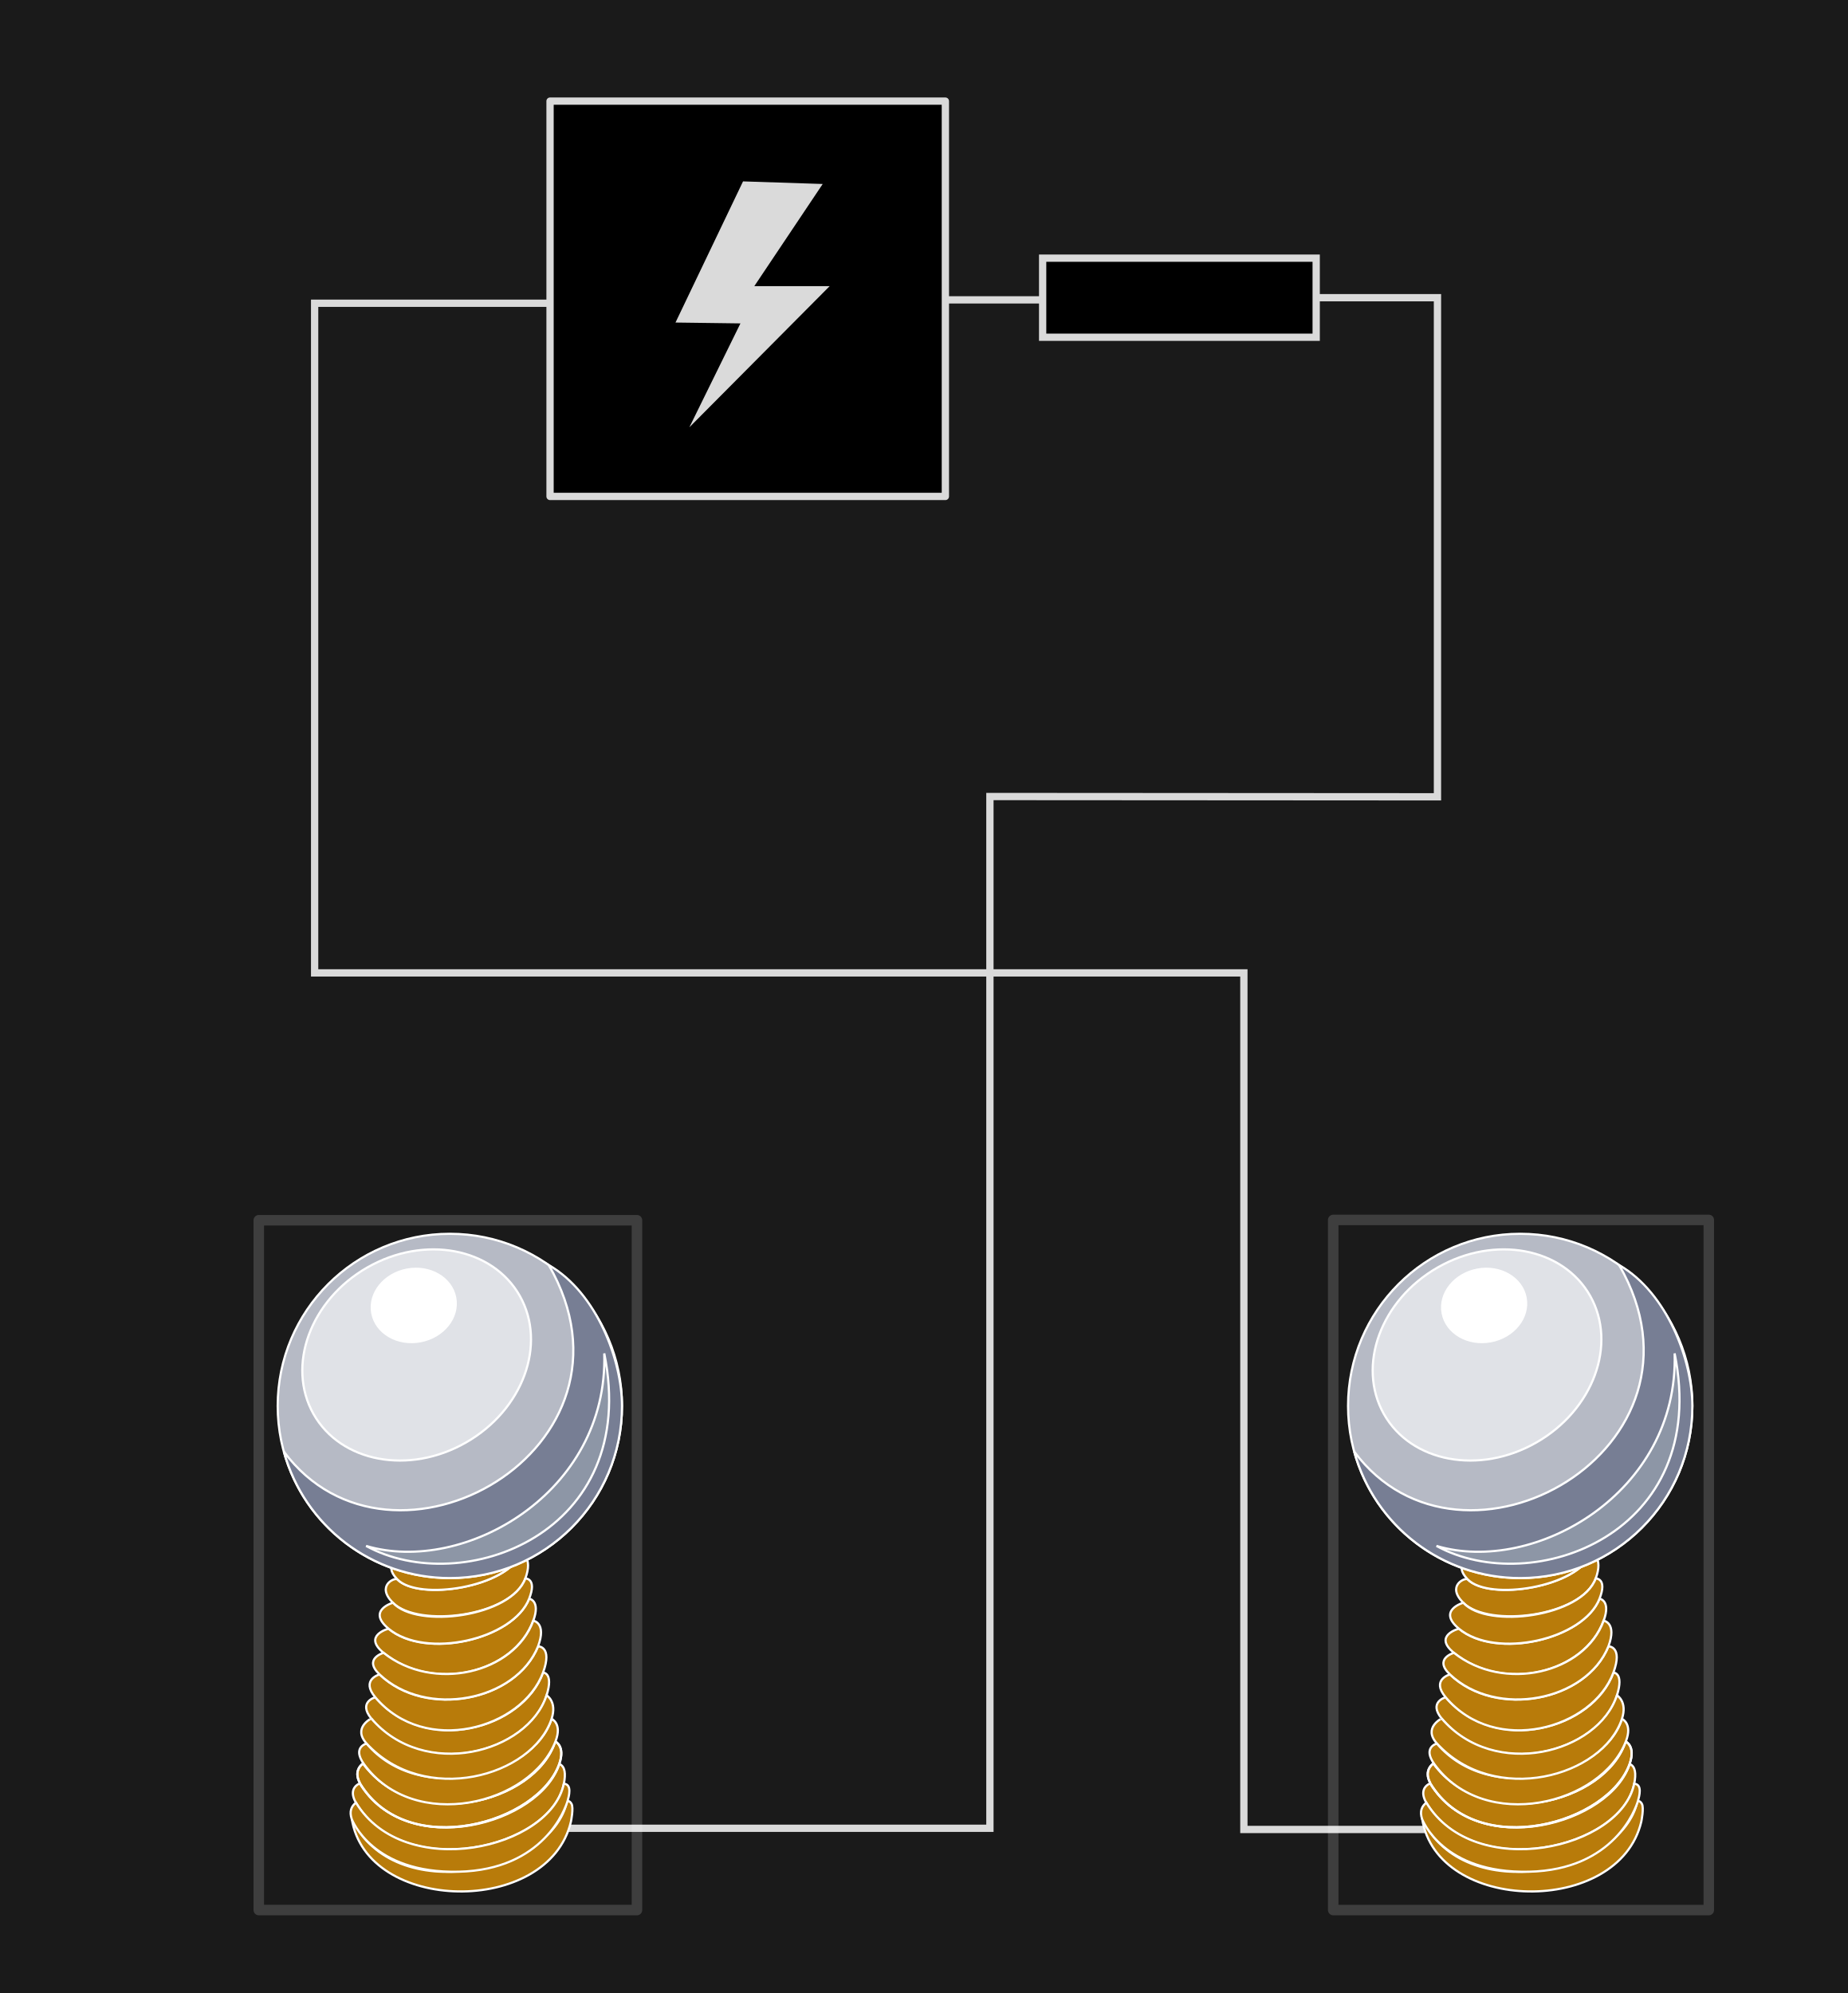
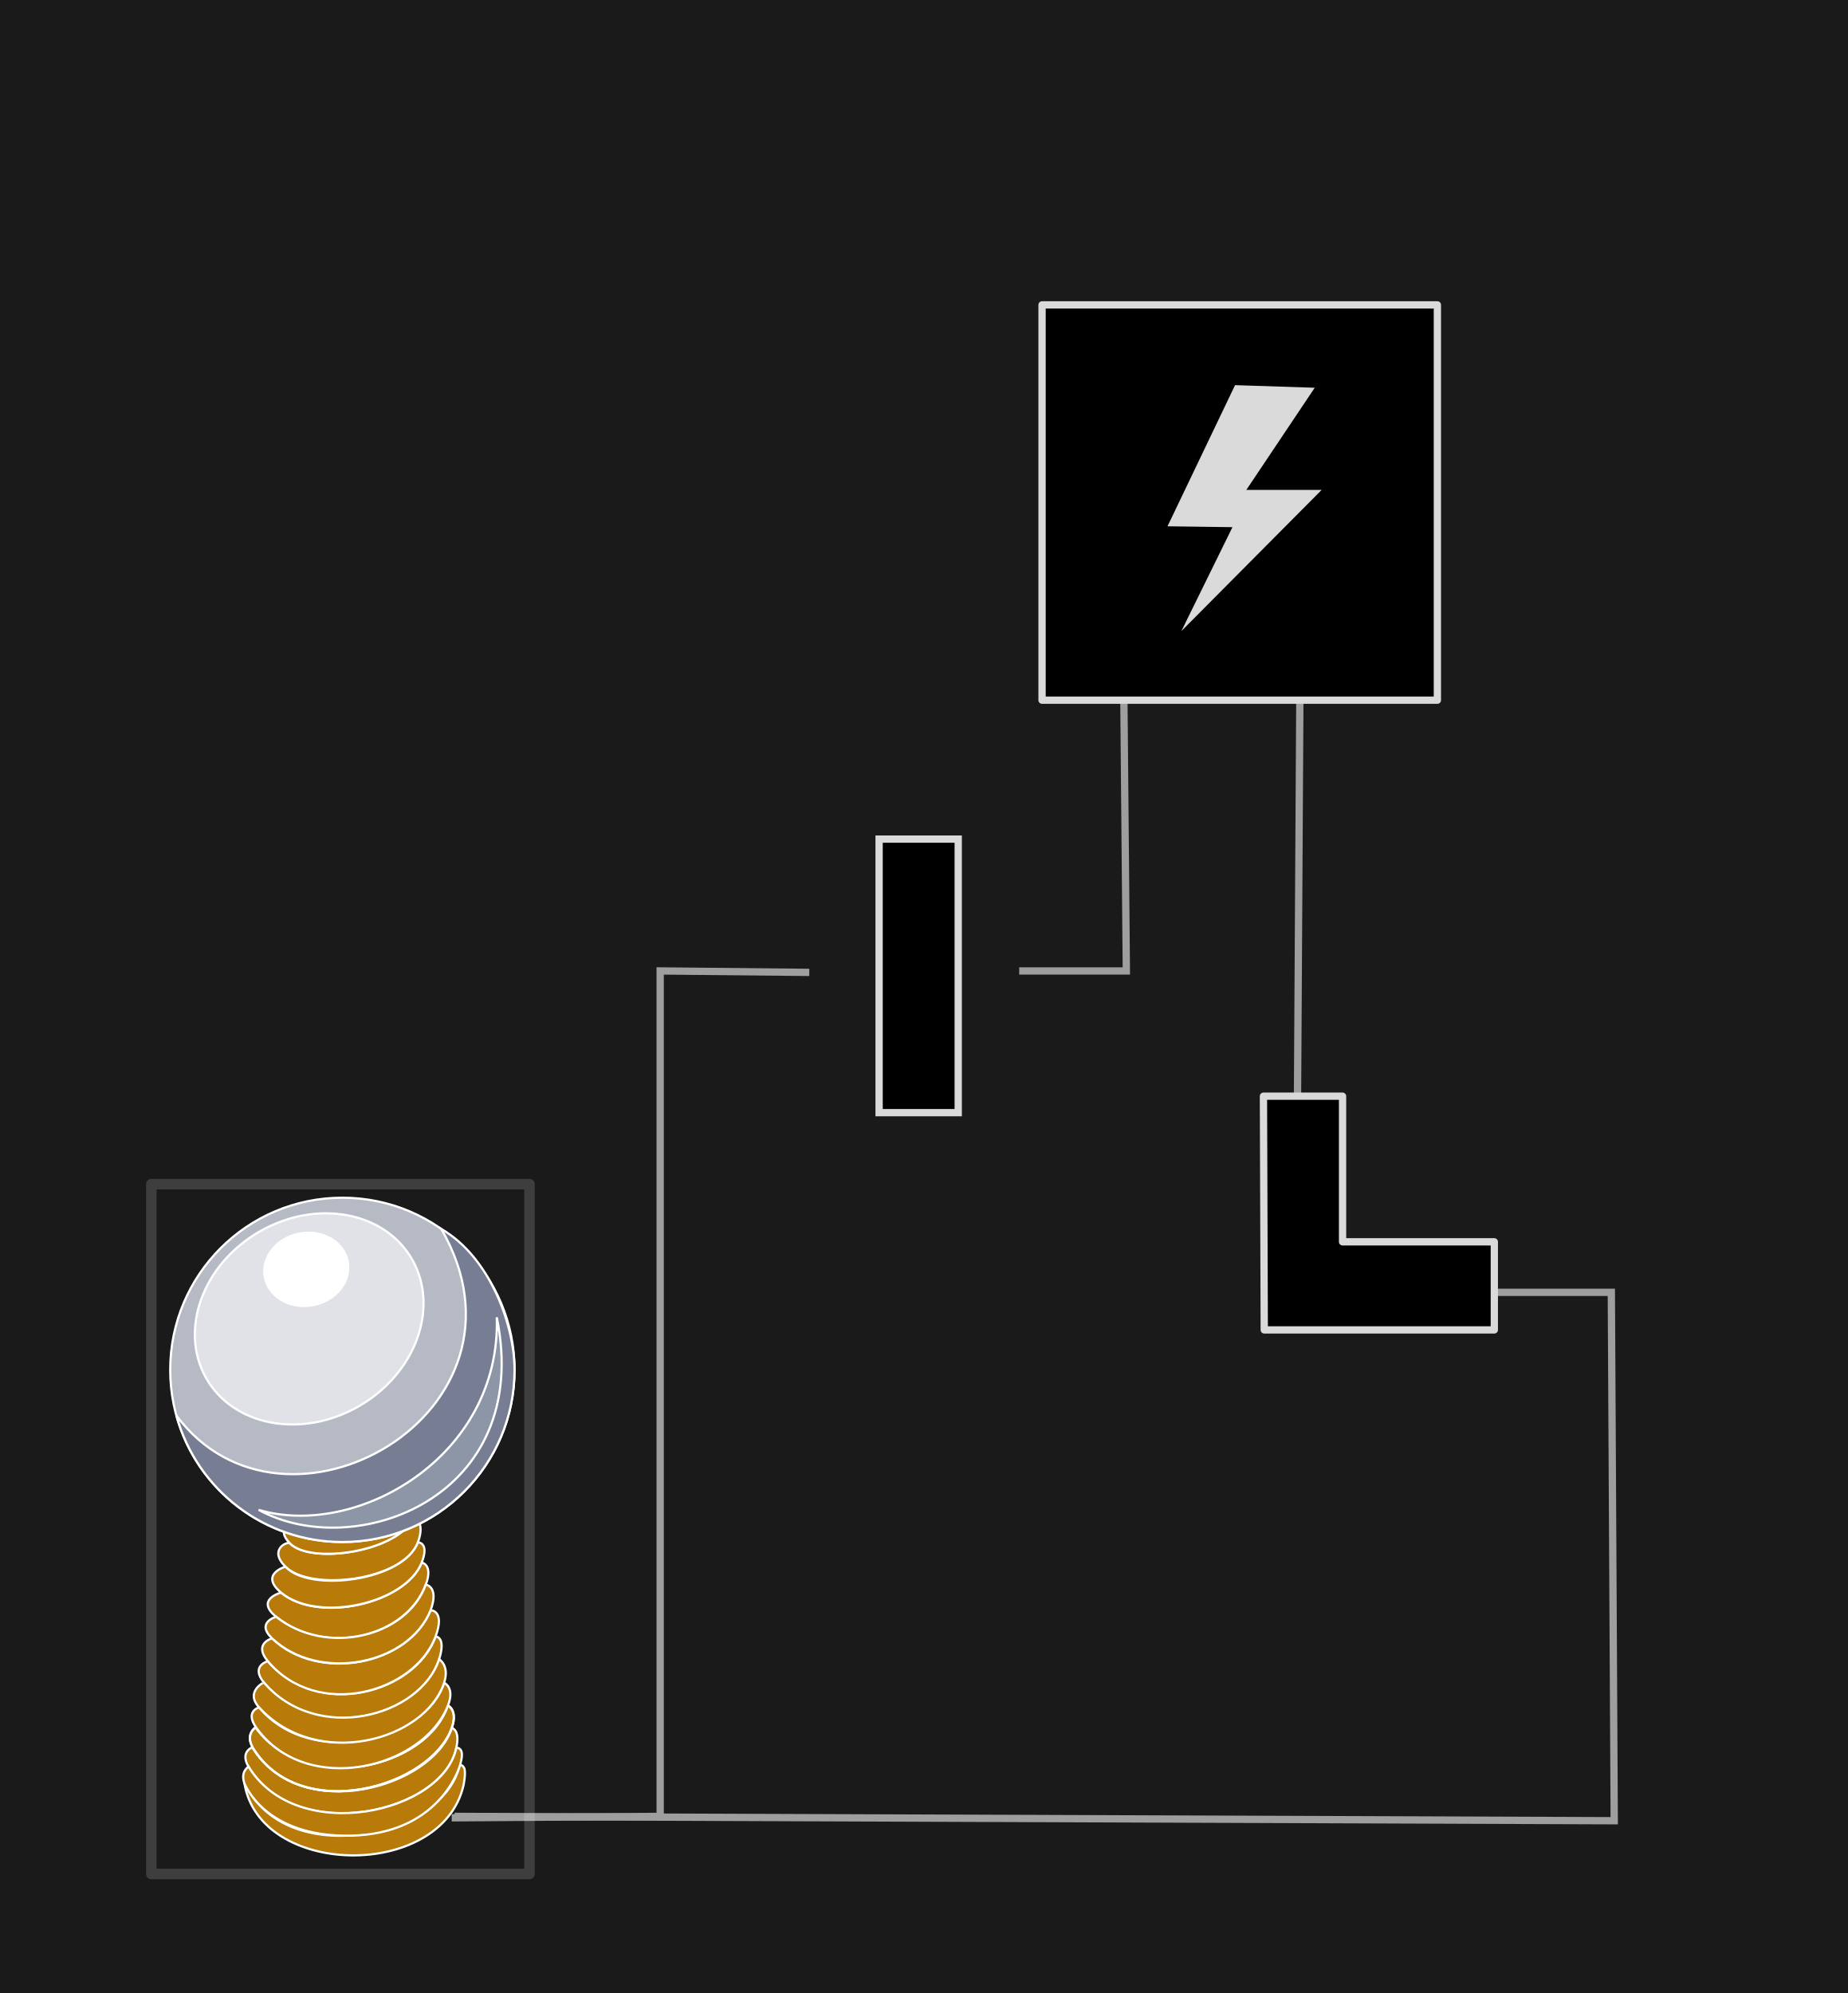
<svg xmlns="http://www.w3.org/2000/svg" width="253.385" height="273.296" viewBox="0 0 253.385 273.296" id="svg2" version="1.1">
  <defs id="defs4">
    <pattern y="0" x="0" height="6" width="6" patternUnits="userSpaceOnUse" id="EMFhbasepattern" />
  </defs>
  <g id="background">
    <rect style="color:#000000;clip-rule:nonzero;display:inline;overflow:visible;visibility:visible;opacity:1;isolation:auto;mix-blend-mode:normal;color-interpolation:sRGB;color-interpolation-filters:linearRGB;solid-color:#000000;solid-opacity:1;fill:#1a1a1a;fill-opacity:1;fill-rule:nonzero;stroke:none;stroke-width:1.459px;stroke-linecap:butt;stroke-linejoin:miter;stroke-miterlimit:4;stroke-dasharray:none;stroke-dashoffset:0;stroke-opacity:1;color-rendering:auto;image-rendering:auto;shape-rendering:auto;text-rendering:auto;enable-background:accumulate" id="rect4145" width="253.764" height="273.719" x="-0.009" y="-0.078" />
  </g>
  <g id="powerlines" powerlines="" transform="translate(0,2)">
-     <path style="fill:none;fill-rule:evenodd;stroke:#dadada;stroke-width:1;stroke-linecap:butt;stroke-linejoin:miter;stroke-miterlimit:4;stroke-dasharray:none;stroke-opacity:1" d="M 126.882,39.12 L 145.191,39.12" id="path3380-1" />
-     <path style="fill:none;fill-rule:evenodd;stroke:#dadada;stroke-width:1;stroke-linecap:butt;stroke-linejoin:miter;stroke-miterlimit:4;stroke-dasharray:none;stroke-opacity:1" d="M 178.203,38.822 L 197.107,38.822 L 197.107,107.264 L 135.738,107.226 L 135.738,248.707 L 76.486,248.707" id="path4166" />
-     <path id="path4169" d="M 80.654,39.583 L 43.143,39.583 L 43.143,131.411 L 170.562,131.411 L 170.562,248.872 L 196.76,248.872" style="fill:none;fill-rule:evenodd;stroke:#dadada;stroke-width:1;stroke-linecap:butt;stroke-linejoin:miter;stroke-miterlimit:4;stroke-dasharray:none;stroke-opacity:1" />
+     <path transform="translate(-85.73159,22.27616)" style="fill:none;fill-rule:evenodd;stroke:#9e9e9e;stroke-width:1px;stroke-linecap:butt;stroke-linejoin:miter;stroke-opacity:1" d="m 239.78,65.194 0.397,43.674 -14.69,10e-6" id="path4434" />
+     <path transform="translate(-85.73159,22.27616)" style="fill:none;fill-rule:evenodd;stroke:#9e9e9e;stroke-width:1px;stroke-linecap:butt;stroke-linejoin:miter;stroke-opacity:1" d="m 196.702,109.066 -20.447,-0.199 0,115.933 -28.586,0.199" id="path4436" />
+     <path transform="translate(-85.73159,22.27616)" style="fill:none;fill-rule:evenodd;stroke:#9e9e9e;stroke-width:1px;stroke-linecap:butt;stroke-linejoin:miter;stroke-opacity:1" d="m 263.999,66.385 -0.397,67.496" id="path4438" />
+     <path transform="translate(-85.73159,22.27616)" style="fill:none;fill-rule:evenodd;stroke:#9e9e9e;stroke-width:1px;stroke-linecap:butt;stroke-linejoin:miter;stroke-opacity:1" d="m 285.836,152.938 20.844,0 0.397,72.458 -159.011,-0.596" id="path4440" />
  </g>
  <g transform="translate(114.5869,48.403)" id="generators">
-     <rect y="-34.536" x="-39.164" height="54.208" width="54.208" id="rect4209" style="opacity:1;fill:#000000;fill-opacity:1;stroke:#dadada;stroke-width:1;stroke-linejoin:round;stroke-miterlimit:4;stroke-dasharray:none;stroke-dashoffset:0;stroke-opacity:1" />
+     <rect style="opacity:1;fill:#000000;fill-opacity:1;stroke:#dadada;stroke-width:1;stroke-linejoin:round;stroke-miterlimit:4;stroke-dasharray:none;stroke-dashoffset:0;stroke-opacity:1" id="rect4188" width="54.208" height="54.208" x="28.301" y="-6.594" />
  </g>
  <g transform="translate(-85.73159,24.27616)" id="switches">
-     <path id="path4148-3" d="M 266.208,11.122 L 266.208,21.97 C 228.7,21.97 266.208,21.97 228.7,21.97 L 228.7,11.122 Z" style="fill:#000000;fill-opacity:1;fill-rule:evenodd;stroke:#dadada;stroke-width:1;stroke-linecap:butt;stroke-linejoin:miter;stroke-miterlimit:4;stroke-dasharray:none;stroke-opacity:1" />
+     <path id="path4148-3" d="m 217.124,128.298 -10.848,0 c 0,-37.509 0,0 0,-37.509 l 10.848,0 z" style="fill:#000000;fill-opacity:1;fill-rule:evenodd;stroke:#dadada;stroke-width:1;stroke-linecap:butt;stroke-linejoin:miter;stroke-miterlimit:4;stroke-dasharray:none;stroke-opacity:1" />
+     <path style="fill:#000000;fill-opacity:1;fill-rule:evenodd;stroke:#dadada;stroke-width:1;stroke-linecap:butt;stroke-linejoin:round;stroke-miterlimit:4;stroke-dasharray:none;stroke-opacity:1" d="m 258.977,126.043 10.848,0 0,19.97 20.81,0 0,12.077 -31.547,0 z" id="path4234" />
  </g>
  <g id="decorations">
-     <path style="fill:#dadada;fill-opacity:1;fill-rule:evenodd;stroke:none;stroke-width:1;stroke-linecap:butt;stroke-linejoin:miter;stroke-miterlimit:4;stroke-dasharray:none;stroke-opacity:1" d="M 101.886,24.873 L 112.811,25.229 L 103.43,39.241 L 113.761,39.241 L 94.524,58.597 L 101.53,44.347 L 92.624,44.229 Z" id="path4159" />
-     <g id="g4222" transform="matrix(0.4539065,0,0,0.4539065,85.38591,106.6635)" style="stroke:#ffffff;stroke-width:0.661;stroke-miterlimit:4;stroke-dasharray:none;stroke-opacity:1">
-       <path style="fill:#b87b0a;fill-opacity:1;fill-rule:evenodd;stroke:#ffffff;stroke-width:0.661;stroke-linecap:butt;stroke-linejoin:miter;stroke-miterlimit:4;stroke-dasharray:none;stroke-opacity:1" d="M 241.495,314.36 C 254.132,341.538 302.032,330.68 306.498,309.238 C 306.498,309.238 307.175,308.73 307.874,309.936 C 308.593,311.164 307.704,315.355 307.704,315.355 C 300.931,344.078 245.813,343.147 241.495,314.36 Z" id="path4160" />
-       <path style="fill:#b87b0a;fill-opacity:1;fill-rule:evenodd;stroke:#ffffff;stroke-width:0.661;stroke-linecap:butt;stroke-linejoin:miter;stroke-miterlimit:4;stroke-dasharray:none;stroke-opacity:1" d="M 305.566,303.904 C 306.18,300.877 305.969,298.634 304.169,297.893 C 298.56,315.948 258.407,327.356 243.929,303.777 C 241.771,304.73 241.114,306.825 242.765,309.619 C 257.116,333.791 301.566,323.546 305.566,303.904 Z" id="path4162" />
-       <path style="fill:#b87b0a;fill-opacity:1;fill-rule:evenodd;stroke:#ffffff;stroke-width:0.661;stroke-miterlimit:4;stroke-dasharray:none;stroke-opacity:1" d="M 243.993,303.819 C 258.407,327.356 297.989,315.757 304.212,297.829 C 306.074,292.432 302.963,291.119 302.963,291.119 C 296.846,310 260.355,318.742 244.903,297.766 C 244.903,297.766 241.771,299.734 243.972,303.714 Z" id="path4164" />
-       <path style="fill:none;stroke:#ffffff;stroke-width:0.661;stroke-linecap:butt;stroke-linejoin:miter;stroke-miterlimit:4;stroke-dasharray:none;stroke-opacity:1" d="M 243.993,303.819 C 258.407,327.356 297.989,315.757 304.212,297.829 C 306.074,292.432 302.963,291.119 302.963,291.119 C 296.846,310 260.355,318.742 244.903,297.766 C 244.903,297.766 241.771,299.734 243.972,303.714" id="path4166-9" />
-       <path style="fill:#b87b0a;fill-opacity:1;fill-rule:evenodd;stroke:#ffffff;stroke-width:0.661;stroke-linecap:butt;stroke-linejoin:miter;stroke-miterlimit:4;stroke-dasharray:none;stroke-opacity:1" d="M 253.92,249.21 C 261.604,256.872 289.691,253.422 293.946,241.865 C 296.338,235.346 292.655,234.16 292.655,234.16 C 288.612,244.532 261.752,248.765 255.254,242.14 C 254.534,241.505 248.713,244.003 253.92,249.21 Z" id="path4168" />
-       <path style="fill:#b87b0a;fill-opacity:1;fill-rule:evenodd;stroke:#ffffff;stroke-width:0.661;stroke-linecap:butt;stroke-linejoin:miter;stroke-miterlimit:4;stroke-dasharray:none;stroke-opacity:1" d="M 245.983,291.733 C 261.709,310.529 296.401,301.745 301.862,284.283 C 301.862,284.283 305.143,285.658 303.069,291.035 C 295.66,310.211 260.376,318.911 245.199,297.977 C 241.495,292.855 245.983,291.733 245.983,291.733 Z" id="path4170" />
-       <path style="fill:#b87b0a;fill-opacity:1;fill-rule:evenodd;stroke:#ffffff;stroke-width:0.661;stroke-linecap:butt;stroke-linejoin:miter;stroke-miterlimit:4;stroke-dasharray:none;stroke-opacity:1" d="M 247.358,284.134 C 262.831,303.1 294.877,294.697 300.359,277.171 C 302.54,270.249 299.28,270.313 299.28,270.313 C 293.142,287.331 263.911,295.48 248.607,277.763 C 248.607,277.763 243.337,279.181 247.358,284.134 Z" id="path4172" />
-       <path style="fill:#b87b0a;fill-opacity:1;fill-rule:evenodd;stroke:#ffffff;stroke-width:0.661;stroke-linecap:butt;stroke-linejoin:miter;stroke-miterlimit:4;stroke-dasharray:none;stroke-opacity:1" d="M 251.105,264.344 C 266.091,276.514 290.475,270.482 296.338,254.628 C 298.603,248.469 295.089,247.982 295.089,247.982 C 290.242,260.301 263.784,266.461 252.608,257.041 C 252.608,257.041 244.67,259.116 251.105,264.344 Z" id="path4174" />
-       <path style="fill:#b87b0a;fill-opacity:1;fill-rule:evenodd;stroke:#ffffff;stroke-width:0.661;stroke-linecap:butt;stroke-linejoin:miter;stroke-miterlimit:4;stroke-dasharray:none;stroke-opacity:1" d="M 292.655,234.16 C 288.612,244.532 261.731,248.786 255.254,242.14 C 250.597,237.378 256.418,235.832 256.418,235.832 C 263.149,245.146 287.321,240.849 292.655,234.16 Z" id="path4176" />
-       <path style="fill:#b87b0a;fill-opacity:1;fill-rule:evenodd;stroke:#ffffff;stroke-width:0.661;stroke-linecap:butt;stroke-linejoin:miter;stroke-miterlimit:4;stroke-dasharray:none;stroke-opacity:1" d="M 242.765,309.598 C 257.413,333.622 301.524,323.631 305.566,303.883 C 308.149,304.052 307.069,307.756 306.709,309.048 C 306.032,311.418 299.555,329.896 273.774,330.468 C 247.676,331.039 241.644,314.847 241.495,314.572 C 240.712,312.243 241.368,310.698 242.765,309.598 Z" id="path4178" />
-       <path style="fill:#b87b0a;fill-opacity:1;fill-rule:evenodd;stroke:#ffffff;stroke-width:0.661;stroke-linecap:butt;stroke-linejoin:miter;stroke-miterlimit:4;stroke-dasharray:none;stroke-opacity:1" d="M 301.862,284.283 C 303.598,279.054 300.359,277.171 300.359,277.171 C 294.623,294.612 263.445,302.909 247.38,284.156 C 247.401,284.198 241.644,286.992 245.983,291.733 C 263.403,310.804 296.084,301.766 301.862,284.283 Z" id="path4180" />
-       <path style="fill:#b87b0a;fill-opacity:1;fill-rule:evenodd;stroke:#ffffff;stroke-width:0.661;stroke-linecap:butt;stroke-linejoin:miter;stroke-miterlimit:4;stroke-dasharray:none;stroke-opacity:1" d="M 248.607,277.763 C 263.699,295.67 292.972,287.267 299.28,270.313 C 302.243,262.312 297.777,262.375 297.777,262.375 C 291.088,278.927 263.911,284.346 249.898,270.863 C 249.898,270.863 244.099,272.429 248.607,277.763 Z" id="path4182" />
-       <path style="fill:#b87b0a;fill-opacity:1;fill-rule:evenodd;stroke:#ffffff;stroke-width:0.661;stroke-linecap:butt;stroke-linejoin:miter;stroke-miterlimit:4;stroke-dasharray:none;stroke-opacity:1" d="M 251.105,264.344 C 266.218,276.345 290.58,270.525 296.338,254.628 C 296.338,254.628 300.444,255.221 297.777,262.375 C 291.088,278.927 264.017,284.24 249.898,270.863 C 244.861,266.101 251.105,264.344 251.105,264.344 Z" id="path4184" />
-       <path style="fill:#b87b0a;fill-opacity:1;fill-rule:evenodd;stroke:#ffffff;stroke-width:0.661;stroke-linecap:butt;stroke-linejoin:miter;stroke-miterlimit:4;stroke-dasharray:none;stroke-opacity:1" d="M 252.608,257.041 C 263.868,266.376 290.221,260.301 295.089,247.982 C 297.523,241.823 293.946,241.865 293.946,241.865 C 289.713,253.422 261.265,257.211 253.92,249.21 C 253.92,249.21 245.94,251.496 252.608,257.041 Z" id="path4186" />
-       <path style="fill:#b6bac5;fill-opacity:1;fill-rule:nonzero;stroke:#ffffff;stroke-width:0.661;stroke-linecap:butt;stroke-linejoin:miter;stroke-miterlimit:4;stroke-dasharray:none;stroke-opacity:1" d="M 323.134,189.753 C 323.134,218.476 299.851,241.759 271.129,241.759 C 242.406,241.759 219.122,218.476 219.122,189.753 C 219.122,161.03 242.406,137.747 271.129,137.747 C 299.851,137.747 323.134,161.03 323.134,189.753 Z" id="path4188" />
-       <path style="fill:#e0e2e7;fill-opacity:1;fill-rule:nonzero;stroke:#ffffff;stroke-width:0.661;stroke-linecap:butt;stroke-linejoin:miter;stroke-miterlimit:4;stroke-dasharray:none;stroke-opacity:1" d="M 275.997,200.802 C 258.788,210.644 238.172,206.792 229.938,192.187 C 221.726,177.582 229.007,157.749 246.215,147.907 C 263.424,138.064 284.04,141.917 292.274,156.522 C 300.486,171.126 293.205,190.96 275.997,200.802 Z" id="path4190" />
-       <path style="fill:#ffffff;fill-opacity:1;fill-rule:nonzero;stroke:#ffffff;stroke-width:0.661;stroke-linecap:butt;stroke-linejoin:miter;stroke-miterlimit:4;stroke-dasharray:none;stroke-opacity:1" d="M 262.239,170.216 C 255.338,171.507 248.819,167.719 247.697,161.729 C 246.575,155.76 251.295,149.854 258.217,148.563 C 265.117,147.272 271.637,151.082 272.758,157.051 C 273.88,163.041 269.16,168.925 262.239,170.216 Z" id="path4192" />
-       <path style="fill:#777e94;fill-opacity:1;fill-rule:evenodd;stroke:#ffffff;stroke-width:0.661;stroke-linecap:butt;stroke-linejoin:miter;stroke-miterlimit:4;stroke-dasharray:none;stroke-opacity:1" d="M 301.037,147.208 C 332.871,202.58 253.603,247.453 220.985,203.553 C 227.187,226.117 247.718,241.759 271.129,241.759 C 299.851,241.759 323.134,218.476 323.134,189.753 C 323.134,176.249 315.663,155.654 301.037,147.208 Z" id="path4194" />
-       <path style="fill:#8d96a6;fill-opacity:1;fill-rule:evenodd;stroke:#ffffff;stroke-width:0.661;stroke-linecap:butt;stroke-linejoin:miter;stroke-miterlimit:4;stroke-dasharray:none;stroke-opacity:1" d="M 317.779,173.878 C 319.049,216.084 275.341,240.849 245.834,232.044 C 274.769,247.982 328.849,228.488 317.779,173.878 Z" id="path4196" />
-     </g>
-     <g transform="matrix(0.4539065,0,0,0.4539065,-61.38435,106.6635)" id="g4243" style="stroke:#ffffff;stroke-width:0.661;stroke-miterlimit:4;stroke-dasharray:none;stroke-opacity:1">
+     <g transform="matrix(0.4539065,0,0,0.4539065,-76.12016,101.7164)" id="g4243" style="stroke:#ffffff;stroke-width:0.661;stroke-miterlimit:4;stroke-dasharray:none;stroke-opacity:1">
      <path id="path4245" d="M 241.495,314.36 C 254.132,341.538 302.032,330.68 306.498,309.238 C 306.498,309.238 307.175,308.73 307.874,309.936 C 308.593,311.164 307.704,315.355 307.704,315.355 C 300.931,344.078 245.813,343.147 241.495,314.36 Z" style="fill:#b87b0a;fill-opacity:1;fill-rule:evenodd;stroke:#ffffff;stroke-width:0.661;stroke-linecap:butt;stroke-linejoin:miter;stroke-miterlimit:4;stroke-dasharray:none;stroke-opacity:1" />
      <path id="path4247" d="M 305.566,303.904 C 306.18,300.877 305.969,298.634 304.169,297.893 C 298.56,315.948 258.407,327.356 243.929,303.777 C 241.771,304.73 241.114,306.825 242.765,309.619 C 257.116,333.791 301.566,323.546 305.566,303.904 Z" style="fill:#b87b0a;fill-opacity:1;fill-rule:evenodd;stroke:#ffffff;stroke-width:0.661;stroke-linecap:butt;stroke-linejoin:miter;stroke-miterlimit:4;stroke-dasharray:none;stroke-opacity:1" />
      <path id="path4249" d="M 243.993,303.819 C 258.407,327.356 297.989,315.757 304.212,297.829 C 306.074,292.432 302.963,291.119 302.963,291.119 C 296.846,310 260.355,318.742 244.903,297.766 C 244.903,297.766 241.771,299.734 243.972,303.714 Z" style="fill:#b87b0a;fill-opacity:1;fill-rule:evenodd;stroke:#ffffff;stroke-width:0.661;stroke-miterlimit:4;stroke-dasharray:none;stroke-opacity:1" />
      <path id="path4251" d="M 243.993,303.819 C 258.407,327.356 297.989,315.757 304.212,297.829 C 306.074,292.432 302.963,291.119 302.963,291.119 C 296.846,310 260.355,318.742 244.903,297.766 C 244.903,297.766 241.771,299.734 243.972,303.714" style="fill:none;stroke:#ffffff;stroke-width:0.661;stroke-linecap:butt;stroke-linejoin:miter;stroke-miterlimit:4;stroke-dasharray:none;stroke-opacity:1" />
      <path id="path4253" d="M 253.92,249.21 C 261.604,256.872 289.691,253.422 293.946,241.865 C 296.338,235.346 292.655,234.16 292.655,234.16 C 288.612,244.532 261.752,248.765 255.254,242.14 C 254.534,241.505 248.713,244.003 253.92,249.21 Z" style="fill:#b87b0a;fill-opacity:1;fill-rule:evenodd;stroke:#ffffff;stroke-width:0.661;stroke-linecap:butt;stroke-linejoin:miter;stroke-miterlimit:4;stroke-dasharray:none;stroke-opacity:1" />
      <path id="path4255" d="M 245.983,291.733 C 261.709,310.529 296.401,301.745 301.862,284.283 C 301.862,284.283 305.143,285.658 303.069,291.035 C 295.66,310.211 260.376,318.911 245.199,297.977 C 241.495,292.855 245.983,291.733 245.983,291.733 Z" style="fill:#b87b0a;fill-opacity:1;fill-rule:evenodd;stroke:#ffffff;stroke-width:0.661;stroke-linecap:butt;stroke-linejoin:miter;stroke-miterlimit:4;stroke-dasharray:none;stroke-opacity:1" />
      <path id="path4257" d="M 247.358,284.134 C 262.831,303.1 294.877,294.697 300.359,277.171 C 302.54,270.249 299.28,270.313 299.28,270.313 C 293.142,287.331 263.911,295.48 248.607,277.763 C 248.607,277.763 243.337,279.181 247.358,284.134 Z" style="fill:#b87b0a;fill-opacity:1;fill-rule:evenodd;stroke:#ffffff;stroke-width:0.661;stroke-linecap:butt;stroke-linejoin:miter;stroke-miterlimit:4;stroke-dasharray:none;stroke-opacity:1" />
      <path id="path4259" d="M 251.105,264.344 C 266.091,276.514 290.475,270.482 296.338,254.628 C 298.603,248.469 295.089,247.982 295.089,247.982 C 290.242,260.301 263.784,266.461 252.608,257.041 C 252.608,257.041 244.67,259.116 251.105,264.344 Z" style="fill:#b87b0a;fill-opacity:1;fill-rule:evenodd;stroke:#ffffff;stroke-width:0.661;stroke-linecap:butt;stroke-linejoin:miter;stroke-miterlimit:4;stroke-dasharray:none;stroke-opacity:1" />
      <path id="path4261" d="M 292.655,234.16 C 288.612,244.532 261.731,248.786 255.254,242.14 C 250.597,237.378 256.418,235.832 256.418,235.832 C 263.149,245.146 287.321,240.849 292.655,234.16 Z" style="fill:#b87b0a;fill-opacity:1;fill-rule:evenodd;stroke:#ffffff;stroke-width:0.661;stroke-linecap:butt;stroke-linejoin:miter;stroke-miterlimit:4;stroke-dasharray:none;stroke-opacity:1" />
      <path id="path4263" d="M 242.765,309.598 C 257.413,333.622 301.524,323.631 305.566,303.883 C 308.149,304.052 307.069,307.756 306.709,309.048 C 306.032,311.418 299.555,329.896 273.774,330.468 C 247.676,331.039 241.644,314.847 241.495,314.572 C 240.712,312.243 241.368,310.698 242.765,309.598 Z" style="fill:#b87b0a;fill-opacity:1;fill-rule:evenodd;stroke:#ffffff;stroke-width:0.661;stroke-linecap:butt;stroke-linejoin:miter;stroke-miterlimit:4;stroke-dasharray:none;stroke-opacity:1" />
      <path id="path4265" d="M 301.862,284.283 C 303.598,279.054 300.359,277.171 300.359,277.171 C 294.623,294.612 263.445,302.909 247.38,284.156 C 247.401,284.198 241.644,286.992 245.983,291.733 C 263.403,310.804 296.084,301.766 301.862,284.283 Z" style="fill:#b87b0a;fill-opacity:1;fill-rule:evenodd;stroke:#ffffff;stroke-width:0.661;stroke-linecap:butt;stroke-linejoin:miter;stroke-miterlimit:4;stroke-dasharray:none;stroke-opacity:1" />
      <path id="path4267" d="M 248.607,277.763 C 263.699,295.67 292.972,287.267 299.28,270.313 C 302.243,262.312 297.777,262.375 297.777,262.375 C 291.088,278.927 263.911,284.346 249.898,270.863 C 249.898,270.863 244.099,272.429 248.607,277.763 Z" style="fill:#b87b0a;fill-opacity:1;fill-rule:evenodd;stroke:#ffffff;stroke-width:0.661;stroke-linecap:butt;stroke-linejoin:miter;stroke-miterlimit:4;stroke-dasharray:none;stroke-opacity:1" />
      <path id="path4269" d="M 251.105,264.344 C 266.218,276.345 290.58,270.525 296.338,254.628 C 296.338,254.628 300.444,255.221 297.777,262.375 C 291.088,278.927 264.017,284.24 249.898,270.863 C 244.861,266.101 251.105,264.344 251.105,264.344 Z" style="fill:#b87b0a;fill-opacity:1;fill-rule:evenodd;stroke:#ffffff;stroke-width:0.661;stroke-linecap:butt;stroke-linejoin:miter;stroke-miterlimit:4;stroke-dasharray:none;stroke-opacity:1" />
      <path id="path4271" d="M 252.608,257.041 C 263.868,266.376 290.221,260.301 295.089,247.982 C 297.523,241.823 293.946,241.865 293.946,241.865 C 289.713,253.422 261.265,257.211 253.92,249.21 C 253.92,249.21 245.94,251.496 252.608,257.041 Z" style="fill:#b87b0a;fill-opacity:1;fill-rule:evenodd;stroke:#ffffff;stroke-width:0.661;stroke-linecap:butt;stroke-linejoin:miter;stroke-miterlimit:4;stroke-dasharray:none;stroke-opacity:1" />
      <path id="path4273" d="M 323.134,189.753 C 323.134,218.476 299.851,241.759 271.129,241.759 C 242.406,241.759 219.122,218.476 219.122,189.753 C 219.122,161.03 242.406,137.747 271.129,137.747 C 299.851,137.747 323.134,161.03 323.134,189.753 Z" style="fill:#b6bac5;fill-opacity:1;fill-rule:nonzero;stroke:#ffffff;stroke-width:0.661;stroke-linecap:butt;stroke-linejoin:miter;stroke-miterlimit:4;stroke-dasharray:none;stroke-opacity:1" />
      <path id="path4275" d="M 275.997,200.802 C 258.788,210.644 238.172,206.792 229.938,192.187 C 221.726,177.582 229.007,157.749 246.215,147.907 C 263.424,138.064 284.04,141.917 292.274,156.522 C 300.486,171.126 293.205,190.96 275.997,200.802 Z" style="fill:#e0e2e7;fill-opacity:1;fill-rule:nonzero;stroke:#ffffff;stroke-width:0.661;stroke-linecap:butt;stroke-linejoin:miter;stroke-miterlimit:4;stroke-dasharray:none;stroke-opacity:1" />
      <path id="path4277" d="M 262.239,170.216 C 255.338,171.507 248.819,167.719 247.697,161.729 C 246.575,155.76 251.295,149.854 258.217,148.563 C 265.117,147.272 271.637,151.082 272.758,157.051 C 273.88,163.041 269.16,168.925 262.239,170.216 Z" style="fill:#ffffff;fill-opacity:1;fill-rule:nonzero;stroke:#ffffff;stroke-width:0.661;stroke-linecap:butt;stroke-linejoin:miter;stroke-miterlimit:4;stroke-dasharray:none;stroke-opacity:1" />
      <path id="path4279" d="M 301.037,147.208 C 332.871,202.58 253.603,247.453 220.985,203.553 C 227.187,226.117 247.718,241.759 271.129,241.759 C 299.851,241.759 323.134,218.476 323.134,189.753 C 323.134,176.249 315.663,155.654 301.037,147.208 Z" style="fill:#777e94;fill-opacity:1;fill-rule:evenodd;stroke:#ffffff;stroke-width:0.661;stroke-linecap:butt;stroke-linejoin:miter;stroke-miterlimit:4;stroke-dasharray:none;stroke-opacity:1" />
      <path id="path4281" d="M 317.779,173.878 C 319.049,216.084 275.341,240.849 245.834,232.044 C 274.769,247.982 328.849,228.488 317.779,173.878 Z" style="fill:#8d96a6;fill-opacity:1;fill-rule:evenodd;stroke:#ffffff;stroke-width:0.661;stroke-linecap:butt;stroke-linejoin:miter;stroke-miterlimit:4;stroke-dasharray:none;stroke-opacity:1" />
    </g>
+     <path id="path4191" d="m 169.352,52.815 10.925,0.356 -9.381,14.012 10.331,0 -19.237,19.356 7.006,-14.25 -8.906,-0.119 z" style="fill:#dadada;fill-opacity:1;fill-rule:evenodd;stroke:none;stroke-width:1;stroke-linecap:butt;stroke-linejoin:miter;stroke-miterlimit:4;stroke-dasharray:none;stroke-opacity:1" />
  </g>
  <g transform="translate(-15.38192,2.380042)" id="sockets" style="opacity:1">
-     <rect style="opacity:1;fill:#000000;fill-opacity:0;stroke:#ffffff;stroke-width:1.438;stroke-linejoin:round;stroke-miterlimit:4;stroke-dasharray:none;stroke-dashoffset:0;stroke-opacity:0.16" id="rect4149" width="51.5" height="94.637" x="198.194" y="164.906" />
-     <rect y="164.949" x="50.868" height="94.592" width="51.854" id="rect4171" style="opacity:1;fill:#000000;fill-opacity:0;stroke:#ffffff;stroke-width:1.442;stroke-linejoin:round;stroke-miterlimit:4;stroke-dasharray:none;stroke-dashoffset:0;stroke-opacity:0.16" />
+     <rect y="160.002" x="36.132" height="94.592" width="51.854" id="rect4171" style="opacity:1;fill:#000000;fill-opacity:0;stroke:#ffffff;stroke-width:1.442;stroke-linejoin:round;stroke-miterlimit:4;stroke-dasharray:none;stroke-dashoffset:0;stroke-opacity:0.16" />
  </g>
</svg>
